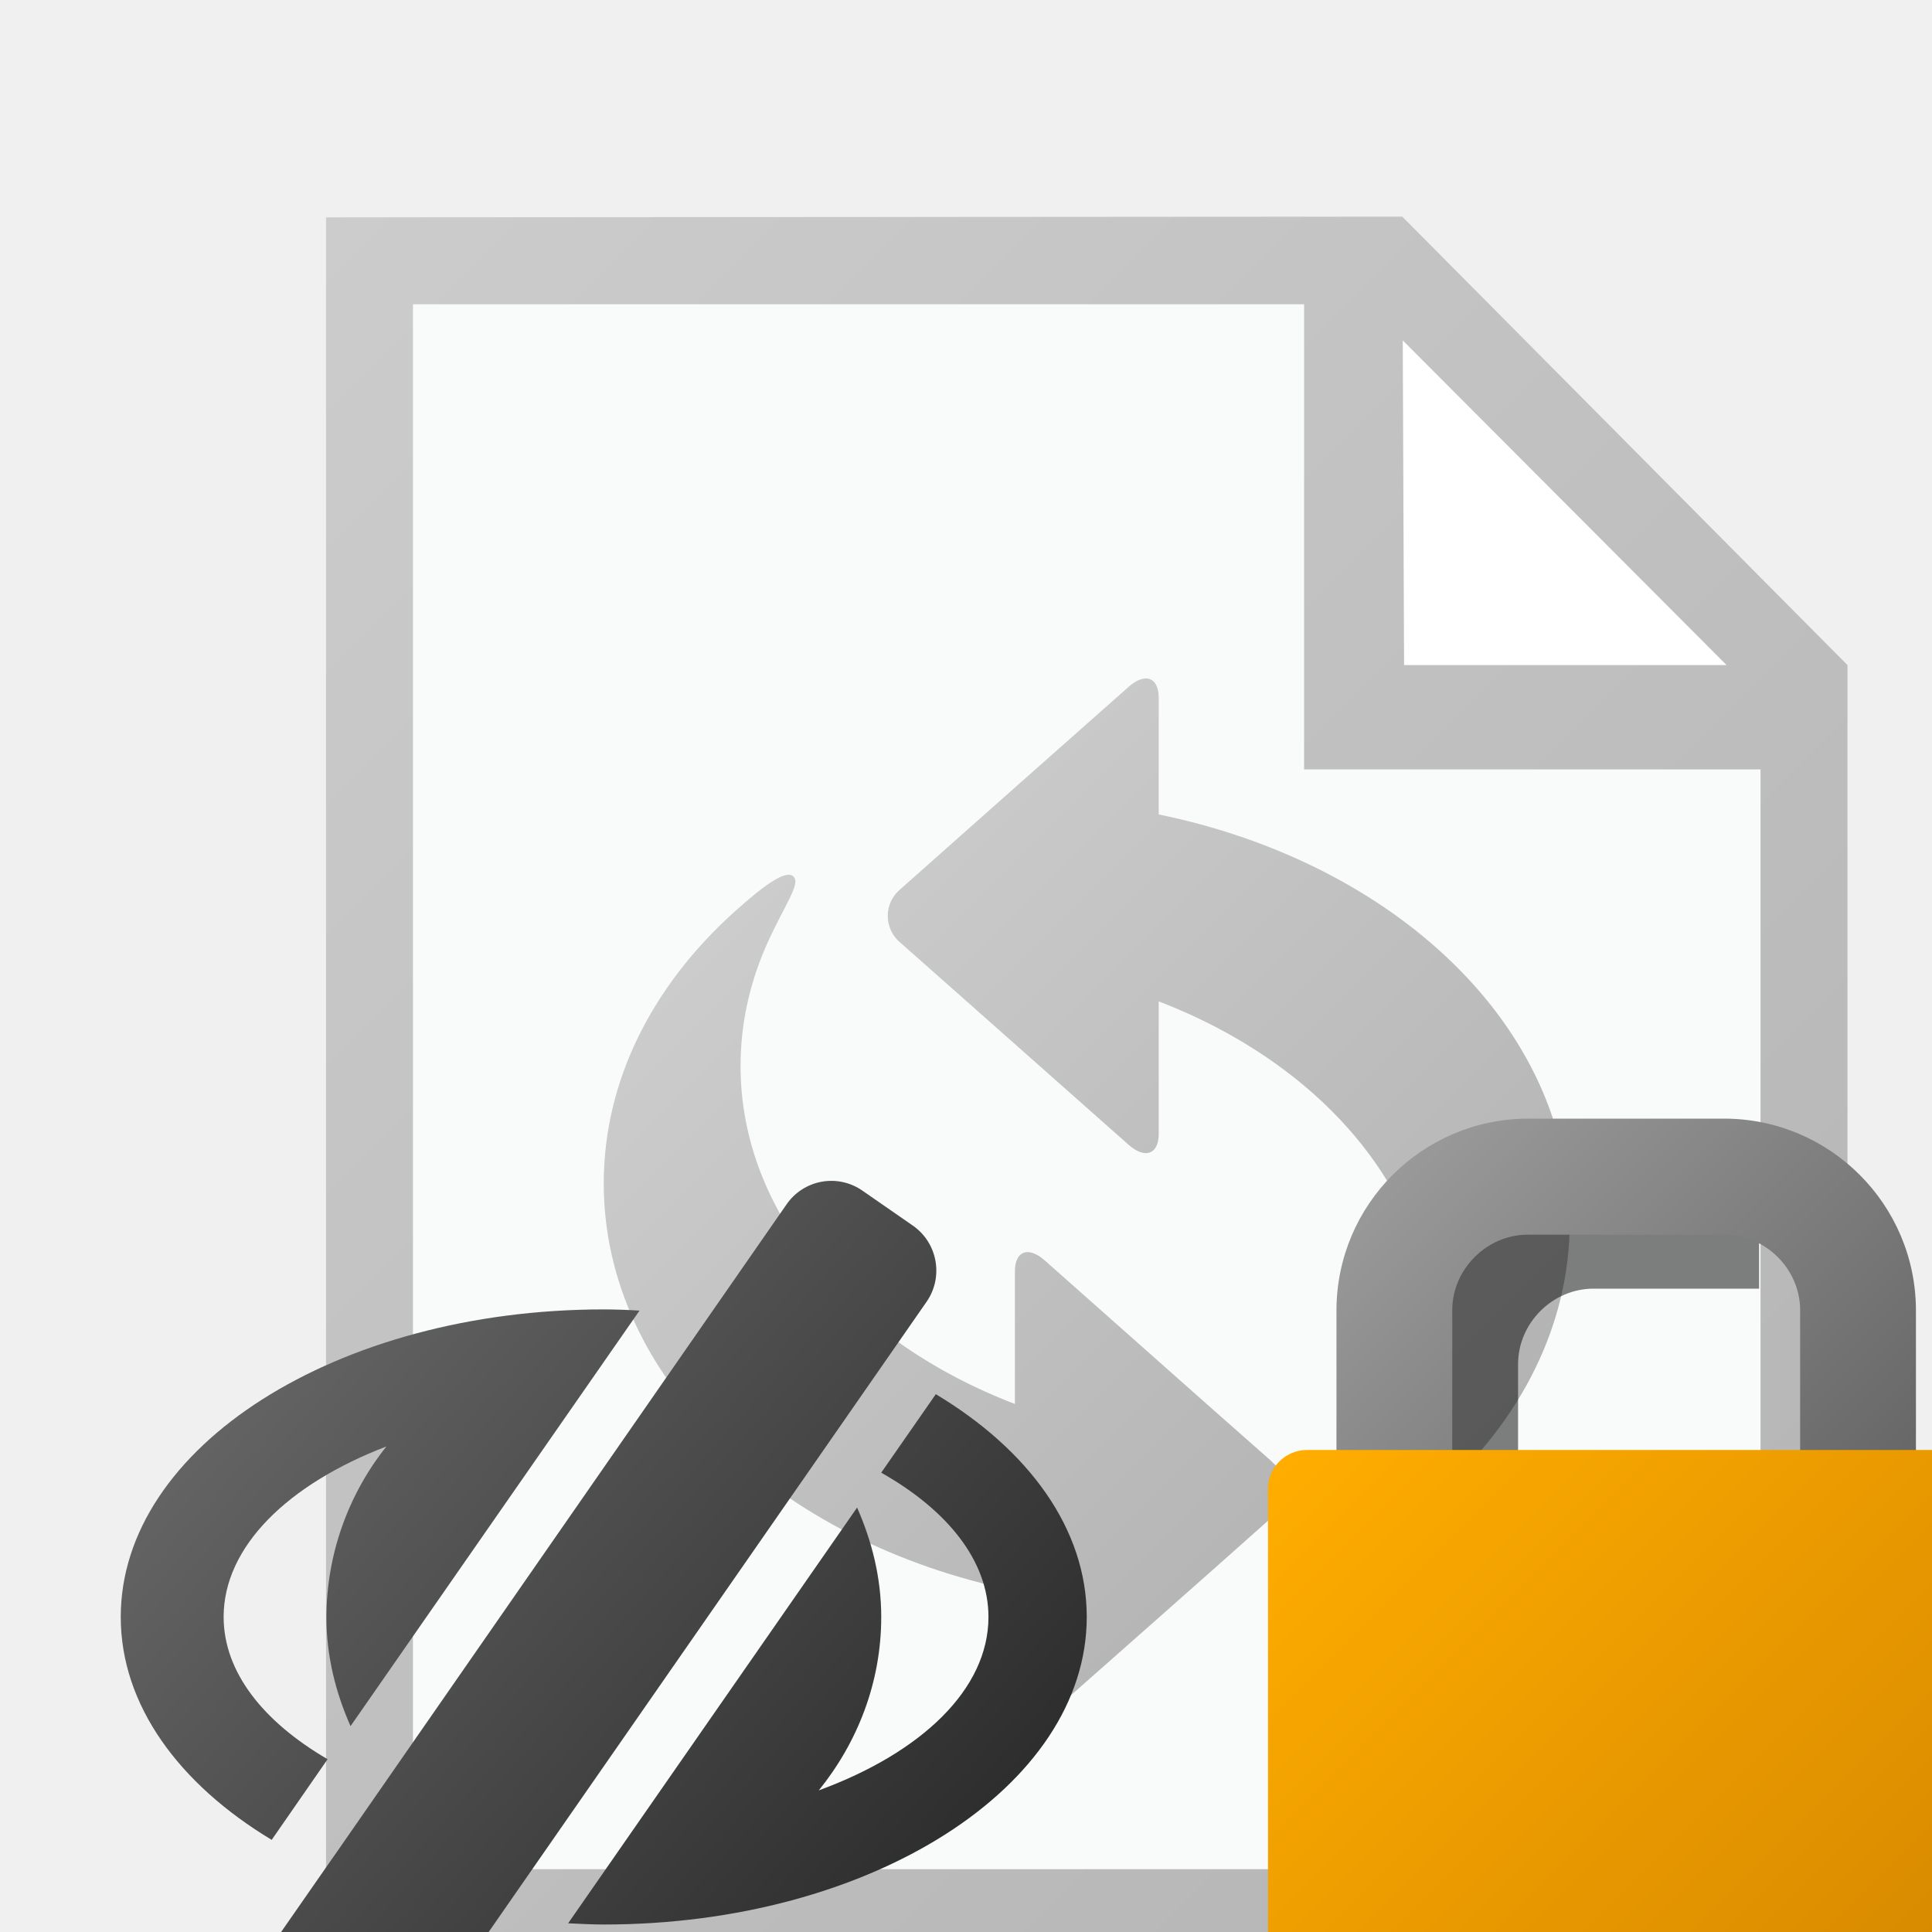
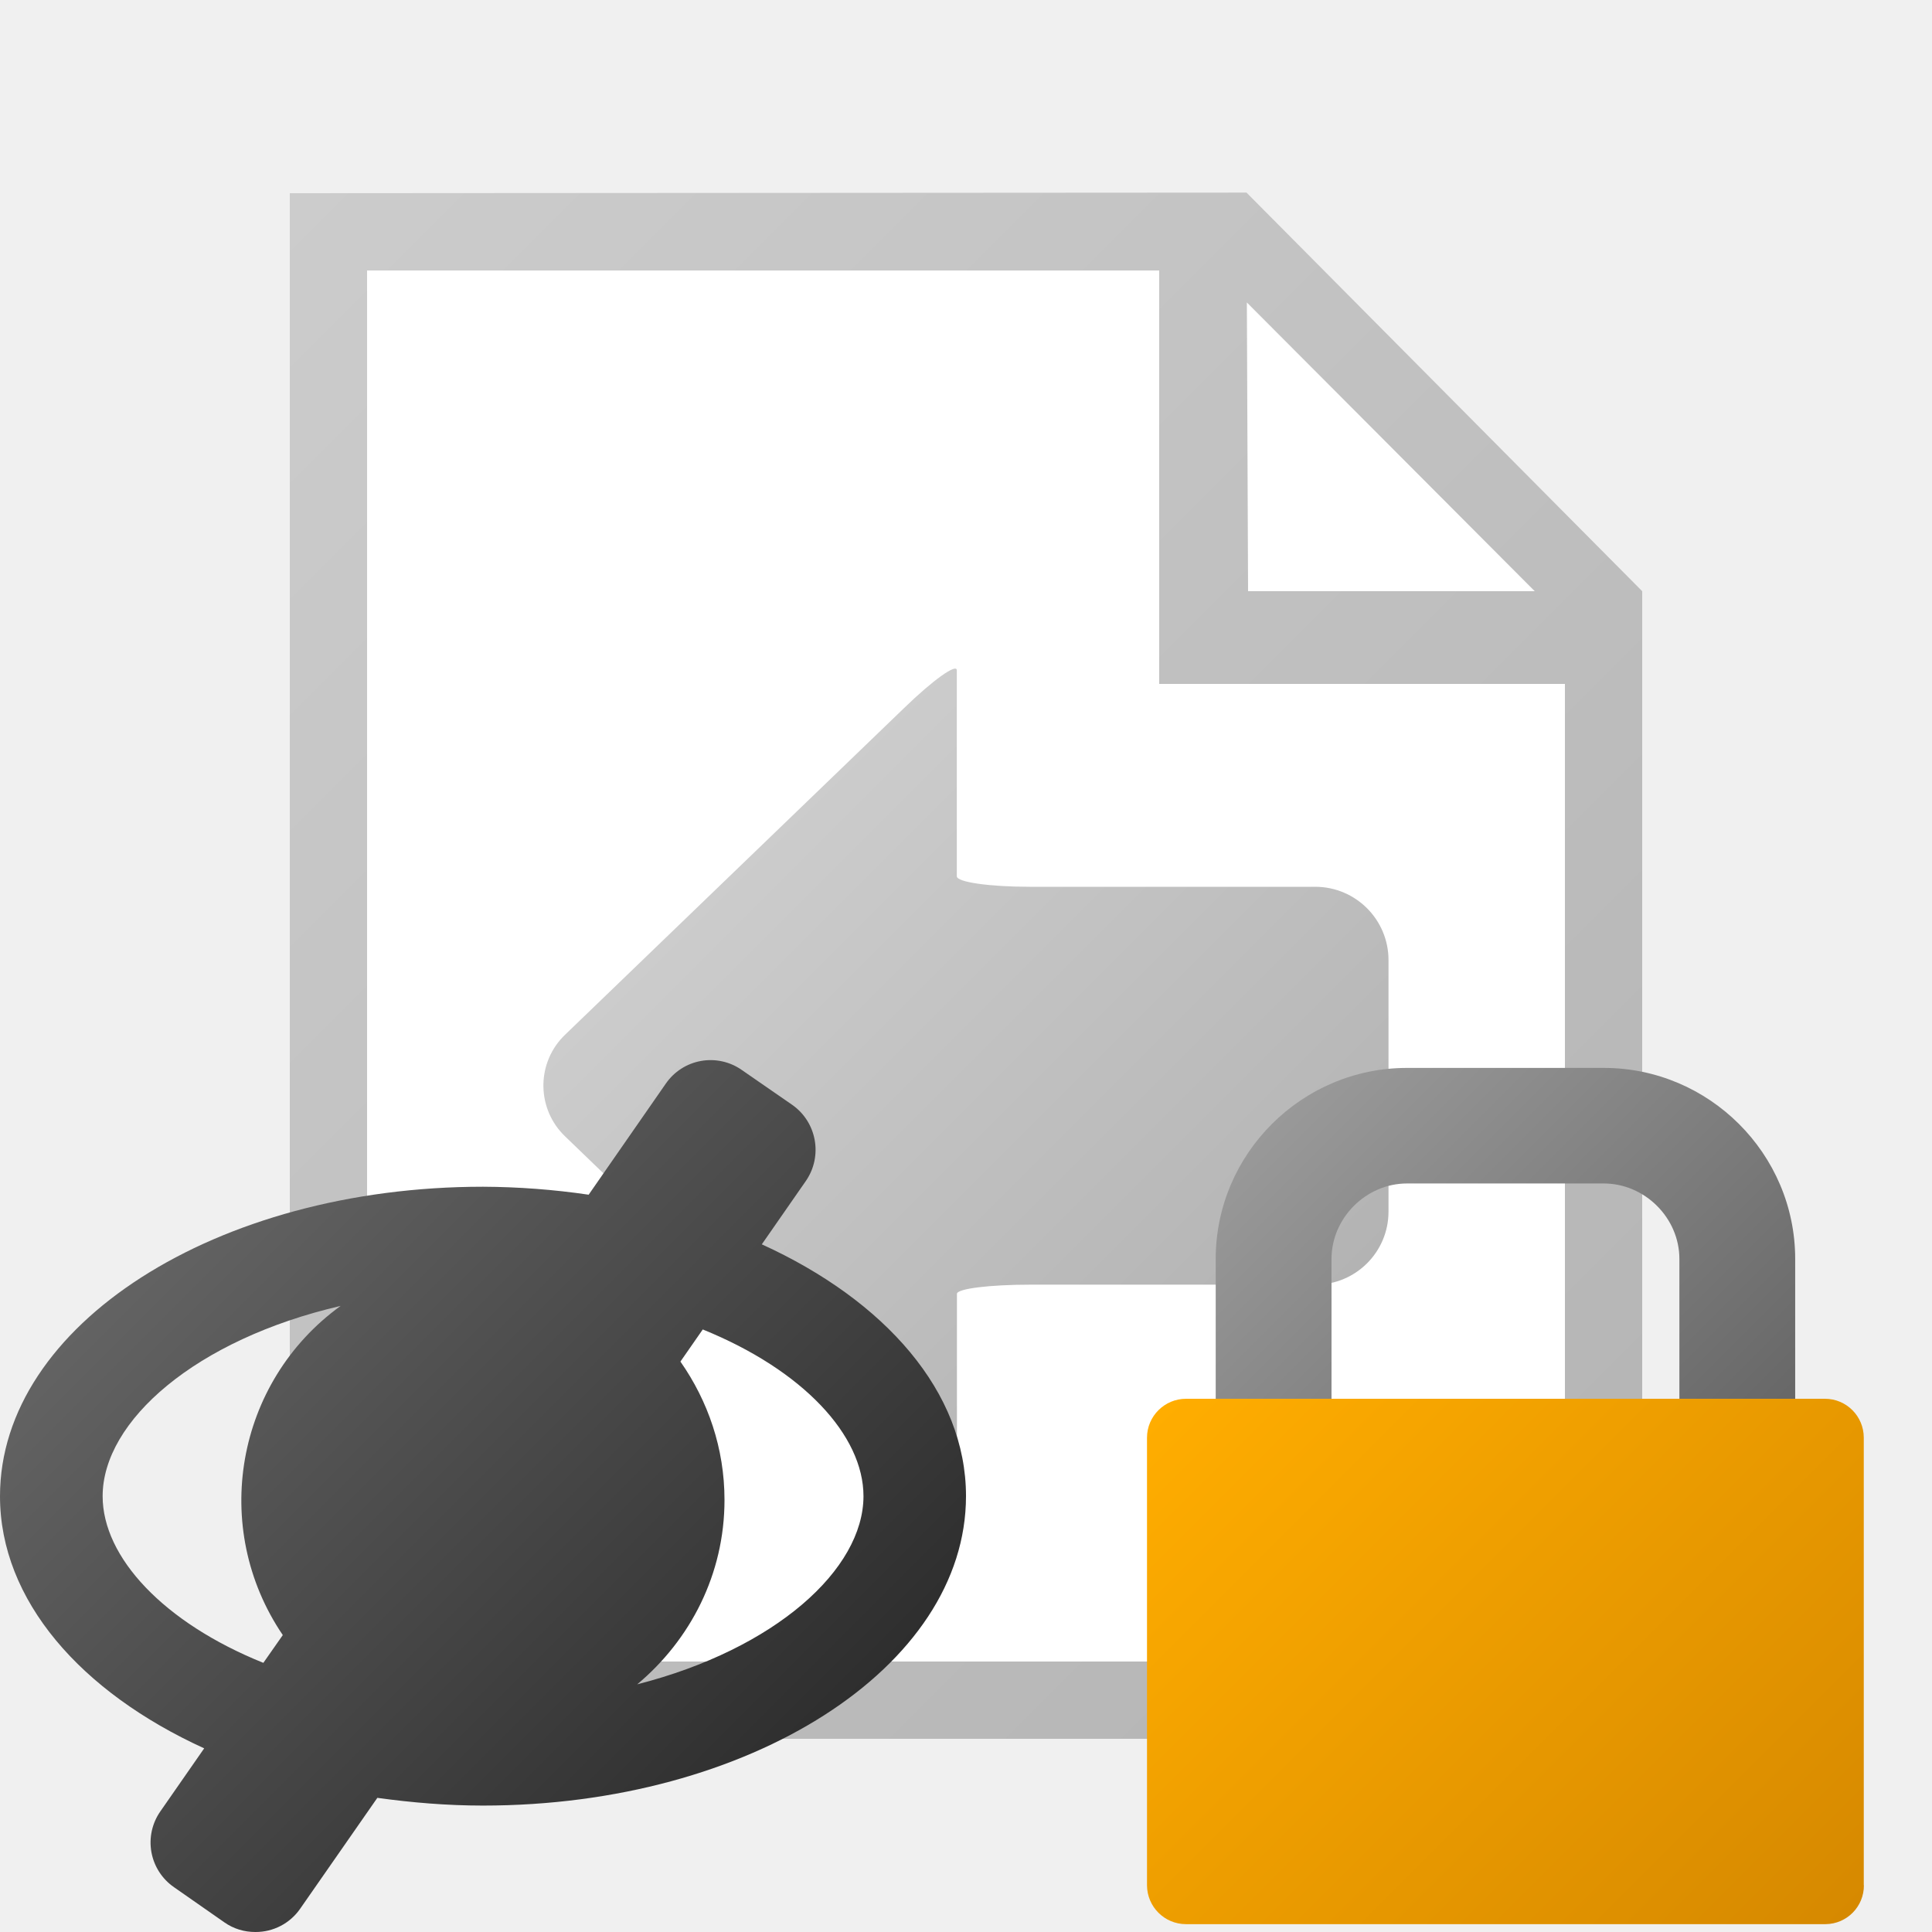
<svg xmlns="http://www.w3.org/2000/svg" width="18" height="18" viewBox="0 0 16 16">
-   <path fill="#FFF" d="M14.76 5.58v10.26H3.24V2.16h8.208l3.312 3.42z" />
-   <path fill="#F9FAFA" d="M14.76 5.58v10.26H3.24V2.16h8.208l3.312 3.42z" />
-   <path fill="#FFF" d="M11.232 2.34l.287 3.6 3.24-.36-3.527-3.24z" />
-   <linearGradient id="a" gradientUnits="userSpaceOnUse" x1="8054.275" y1="-11512.394" x2="8429.275" y2="-11887.394" gradientTransform="matrix(.036 0 0 -.036 -288.624 -411.276)">
+   <path fill="#FFF" d="M13.12 4.96v9.12H2.88V1.92h7.296l2.944 3.04z" />
+   <path fill="#FFF" d="M13.12 4.96v9.12H2.88V1.92h7.296l2.944 3.04z" />
+   <linearGradient id="a" gradientUnits="userSpaceOnUse" x1="36238.461" y1="51706.055" x2="36613.465" y2="52081.059" gradientTransform="matrix(.032 0 0 .032 -1158.449 -1651.775)">
    <stop offset="0" stop-color="#ccc" />
    <stop offset="1" stop-color="#b3b3b3" />
  </linearGradient>
-   <path fill="url(#a)" d="M11.613 1.794L2.7 1.8v14.4h12.6V5.508l-3.687-3.714zm2.686 3.714h-2.671l-.011-2.689 2.682 2.689zm.281 9.972H3.42V2.52h7.38v3.852h3.78v9.108z" />
-   <linearGradient id="b" gradientUnits="userSpaceOnUse" x1="27317.301" y1="-38892.633" x2="27483.998" y2="-39059.332" gradientTransform="matrix(.032 0 0 -.032 -867.82 -1237.272)">
+   <path fill="url(#a)" d="M10.323 1.595L2.4 1.6v12.8h11.2V4.896l-3.277-3.301zm2.387 3.301h-2.374l-.01-2.391 2.384 2.391zm.25 8.864H3.04V2.24H9.6v3.424h3.36v8.096z" />
+   <linearGradient id="b" gradientUnits="userSpaceOnUse" x1="583.713" y1="830.777" x2="587.98" y2="835.045" gradientTransform="translate(-577.32 -823.92)">
    <stop offset="0" stop-color="#ccc" />
    <stop offset="1" stop-color="#b3b3b3" />
  </linearGradient>
-   <path fill="url(#b)" d="M9.596 5.779v.966C11.557 7.147 13 8.505 13 10.119c0 .855-.406 1.641-1.08 2.248-.261.234-.436.354-.494.292-.059-.063.086-.248.23-.577.137-.313.211-.645.211-.99 0-1.223-.926-2.282-2.271-2.799V9.39c0 .17-.113.211-.249.091L7.972 8.263l-.496-.439-.022-.019a.287.287 0 0 1 0-.439l.48-.426.496-.44.917-.812c.136-.121.249-.08.249.091zm-.943 8.451l.917-.81.496-.439.479-.426a.285.285 0 0 0 0-.438l-.021-.021-.496-.438-1.375-1.219c-.136-.121-.248-.08-.248.09v1.098c-1.348-.516-2.272-1.576-2.272-2.799 0-.346.074-.679.21-.99.145-.33.29-.515.23-.577-.058-.063-.232.057-.493.292C5.406 8.161 5 8.945 5 9.801c0 1.613 1.444 2.973 3.405 3.373v.967c0 .172.112.213.248.089z" />
-   <path opacity=".5" d="M14.568 12.455h-1.996v-1.158c0-.34.285-.625.625-.625h1.371v-.961h-1.371c-.872 0-1.586.715-1.586 1.586v1.158h-.246a.322.322 0 0 0-.322.322v2.59h3.525v-2.912z" />
-   <linearGradient id="c" gradientUnits="userSpaceOnUse" x1="18407.225" y1="26044.019" x2="18513.033" y2="26149.828" gradientTransform="matrix(.032 0 0 .032 -577.256 -823.92)">
+   <path fill="url(#b)" d="M7.924 5.551c0-.06-.197.08-.437.313L4.681 8.568l-.02.02a.583.583 0 0 0 .02.824l2.807 2.707c.24.232.437.383.437.333v-1.737c0-.043.273-.076.606-.076h2.363a.605.605 0 0 0 .605-.604V7.951a.607.607 0 0 0-.605-.607H8.529c-.333 0-.605-.038-.605-.087V5.551z" />
+   <linearGradient id="c" gradientUnits="userSpaceOnUse" x1="54638.02" y1="77711.313" x2="54743.793" y2="77817.086" gradientTransform="matrix(.032 0 0 .032 -1737.641 -2477.695)">
    <stop offset="0" stop-color="#999" />
    <stop offset="1" stop-color="#666" />
  </linearGradient>
-   <path fill="url(#c)" d="M12.027 12.168V10.85c0-.34.287-.625.625-.625h1.63c.339 0 .626.285.626.625v1.318h.959V10.85a1.59 1.59 0 0 0-1.585-1.586h-1.63a1.59 1.59 0 0 0-1.584 1.586v1.318h.959z" />
-   <linearGradient id="d" gradientUnits="userSpaceOnUse" x1="18382.725" y1="26113.316" x2="18537.563" y2="26268.154" gradientTransform="matrix(.032 0 0 .032 -577.256 -823.92)">
+   <path fill="url(#c)" d="M11.027 11.744v-1.318c0-.34.287-.625.625-.625h1.63c.339 0 .626.285.626.625v1.318h.959v-1.318c0-.871-.713-1.582-1.585-1.582h-1.63c-.871 0-1.584.711-1.584 1.582v1.318h.959z" />
+   <linearGradient id="d" gradientUnits="userSpaceOnUse" x1="54613.48" y1="77780.555" x2="54768.344" y2="77935.414" gradientTransform="matrix(.032 0 0 .032 -1737.641 -2477.695)">
    <stop offset="0" stop-color="#ffad00" />
    <stop offset="1" stop-color="#d68900" />
  </linearGradient>
-   <path fill="url(#d)" d="M16.436 16.037a.322.322 0 0 1-.321.322h-5.291a.323.323 0 0 1-.323-.322V12.33c0-.178.145-.322.323-.322h5.291a.32.32 0 0 1 .321.322v3.707z" />
-   <linearGradient id="e" gradientUnits="userSpaceOnUse" x1="577.781" y1="835.052" x2="582.864" y2="839.573" gradientTransform="translate(-575.32 -823.92)">
+   <path fill="url(#d)" d="M15.436 15.613a.32.32 0 0 1-.317.322H9.822a.323.323 0 0 1-.323-.322v-3.707c0-.178.146-.322.323-.322h5.291c.179 0 .322.145.322.322v3.707h.001z" />
+   <linearGradient id="e" gradientUnits="userSpaceOnUse" x1="289.286" y1="-404.974" x2="294.037" y2="-409.725" gradientTransform="matrix(1 0 0 -1 -287.66 -394.96)">
    <stop offset="0" stop-color="#636363" />
    <stop offset="1" stop-color="#2e2e2e" />
  </linearGradient>
-   <path fill="url(#e)" d="M9 13.391c0 1.406-1.791 2.547-4 2.547-.1 0-.197-.006-.295-.01l2.393-3.443c.123.279.2.582.2.906 0 .545-.198 1.041-.517 1.436.848-.311 1.405-.836 1.405-1.436 0-.465-.34-.885-.888-1.195l.452-.65c.77.462 1.25 1.116 1.25 1.845zm-7.148 0c0-.584.534-1.1 1.348-1.412a2.28 2.28 0 0 0-.497 1.412c0 .324.077.627.2.904l2.393-3.441a4.85 4.85 0 0 0-.296-.01c-2.209 0-4 1.139-4 2.547 0 .729.481 1.383 1.25 1.846l.463-.668c-.531-.309-.861-.721-.861-1.178zM7.56 10.15l-.417-.289a.45.45 0 0 0-.629.113l-.646.93-1.416 2.039-1.663 2.395-.093.133-.368.529a.451.451 0 0 0 .113.629l.417.291c.078.055.167.08.257.08a.448.448 0 0 0 .371-.193l4.188-6.027a.454.454 0 0 0-.114-.63z" />
+   <path fill="url(#e)" d="M6.309 10.305l.365-.525a.455.455 0 0 0-.113-.63l-.418-.289a.45.45 0 0 0-.629.113l-.639.92A6.207 6.207 0 0 0 4 9.828c-2.209 0-4 1.146-4 2.563 0 .863.671 1.623 1.691 2.088l-.363.522a.45.45 0 0 0 .113.628l.417.291c.078.055.167.08.257.08a.448.448 0 0 0 .371-.193l.639-.918c.283.039.574.064.875.064 2.209 0 4-1.146 4-2.563 0-.863-.671-1.62-1.691-2.085zM.85 12.391c0-.623.771-1.298 1.971-1.576a1.987 1.987 0 0 0-.479 2.726l-.161.23c-.827-.333-1.331-.875-1.331-1.38zm4.427 1.558c.439-.367.723-.911.723-1.527 0-.428-.137-.82-.365-1.146l.185-.266c.829.336 1.331.876 1.331 1.381-.001.606-.728 1.265-1.874 1.558z" />
</svg>
